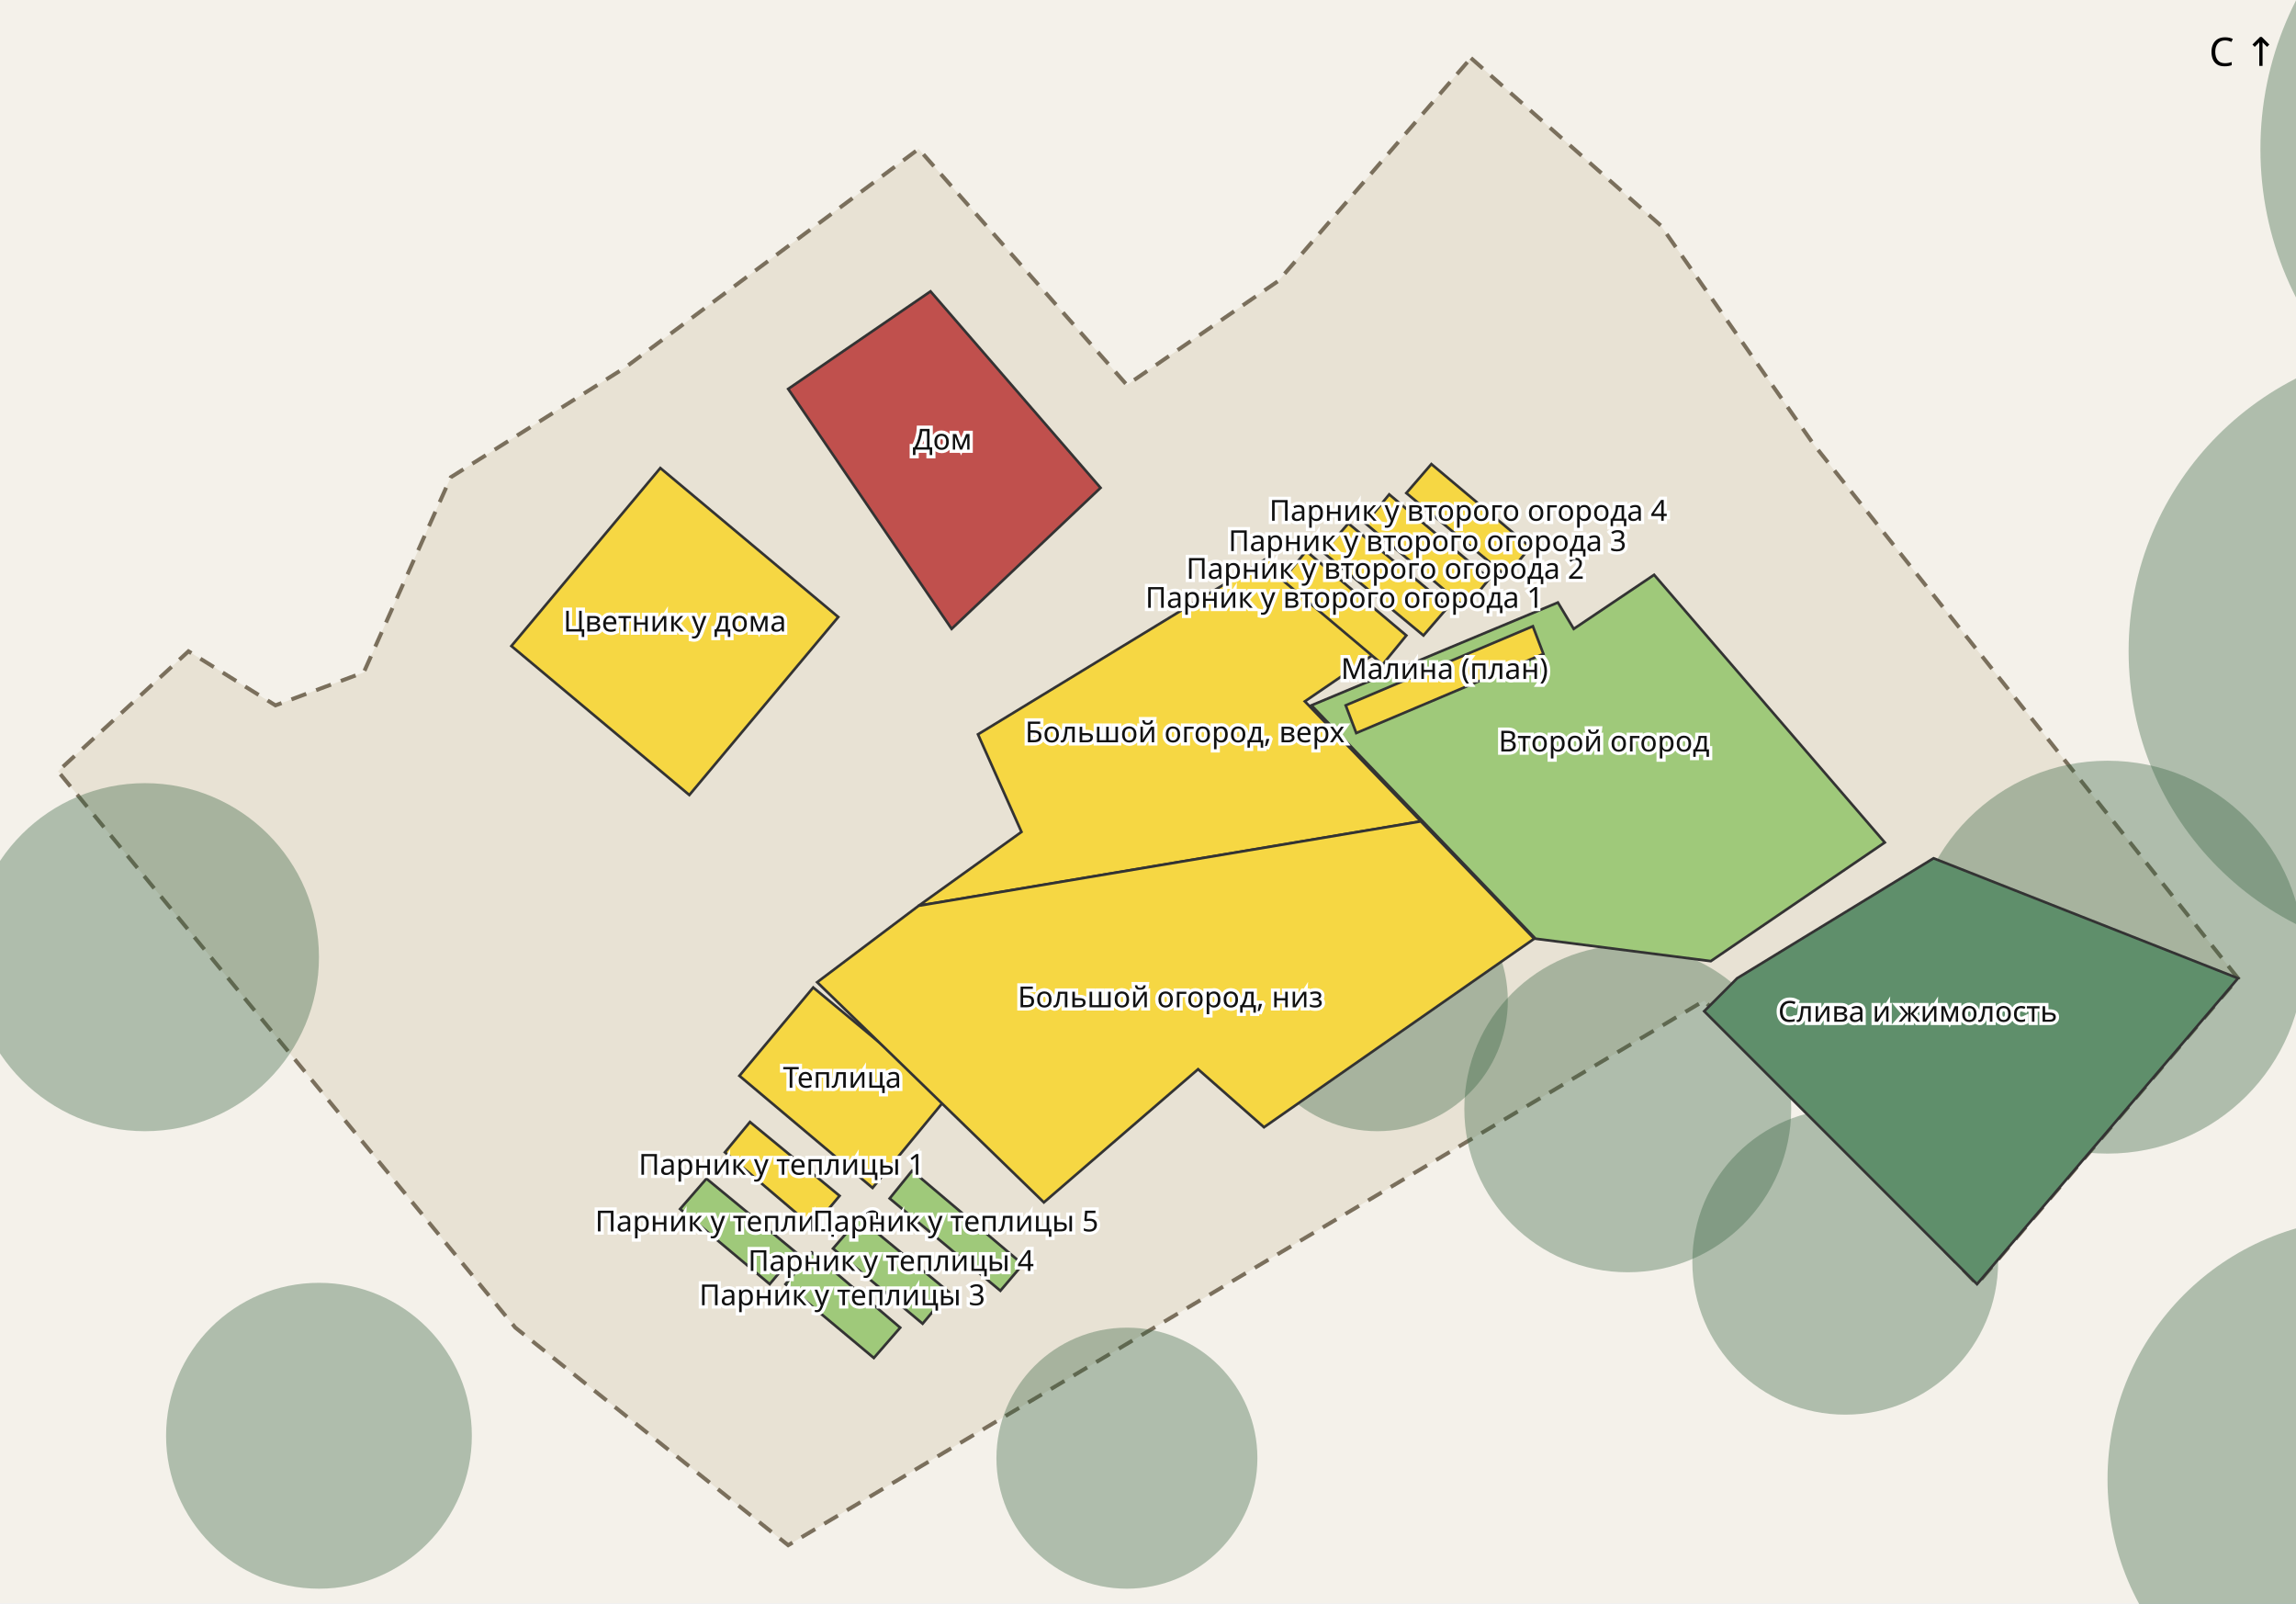
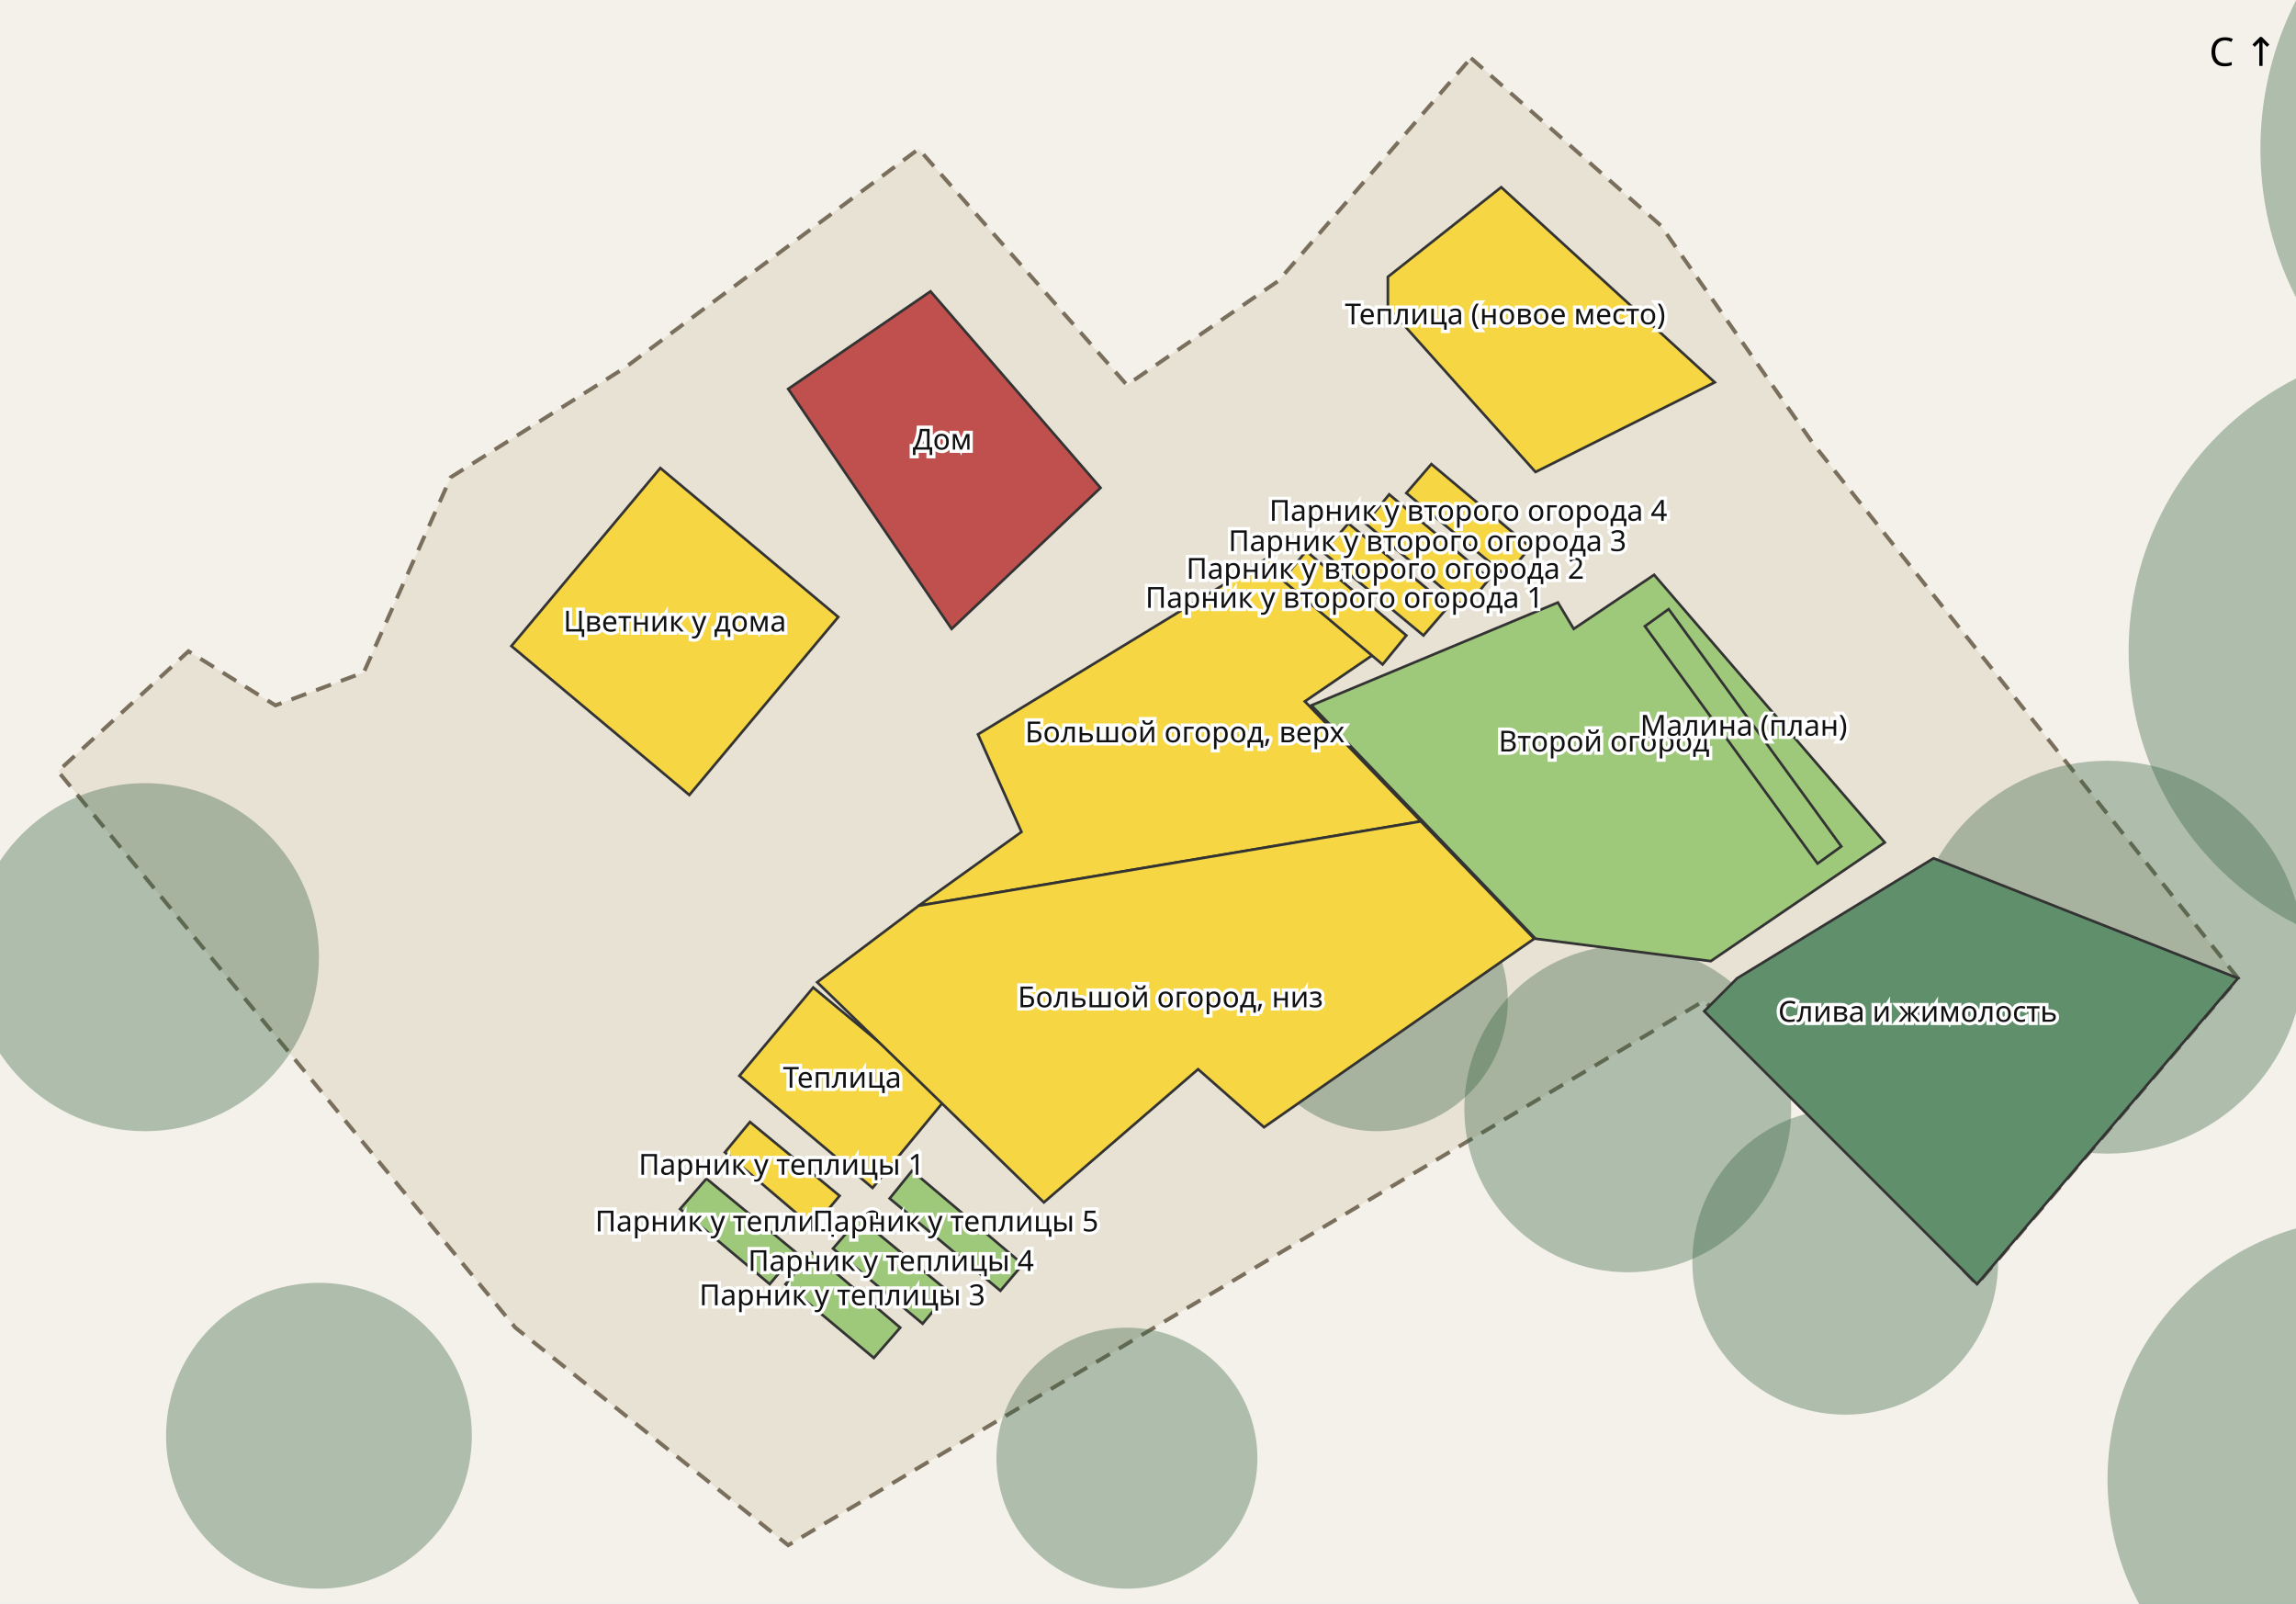
<svg xmlns="http://www.w3.org/2000/svg" viewBox="0 0 1742 1216" font-family="sans-serif">
  <rect width="1742" height="1216" fill="#f4f1ea" />
  <polygon points="1116,44 1260,171 1376,337 1698,742 1500,974 1293,759 598,1172 391,1007 44,585 143,494 209,535 276,510 342,362 474,279 697,113 855,292 970,213" fill="#e8e2d4" stroke="#7a6f5c" stroke-width="3" stroke-dasharray="12 8" />
  <circle cx="1045" cy="759" r="99" fill="#2f5d3a" opacity="0.35" />
  <circle cx="1235" cy="841" r="124" fill="#2f5d3a" opacity="0.35" />
  <circle cx="1400" cy="957" r="116" fill="#2f5d3a" opacity="0.35" />
  <circle cx="1599" cy="726" r="149" fill="#2f5d3a" opacity="0.35" />
  <circle cx="1847" cy="494" r="232" fill="#2f5d3a" opacity="0.35" />
  <circle cx="2046" cy="858" r="265" fill="#2f5d3a" opacity="0.35" />
  <circle cx="1797" cy="1122" r="198" fill="#2f5d3a" opacity="0.35" />
  <circle cx="855" cy="1106" r="99" fill="#2f5d3a" opacity="0.35" />
  <circle cx="1963" cy="113" r="248" fill="#2f5d3a" opacity="0.35" />
  <circle cx="110" cy="726" r="132" fill="#2f5d3a" opacity="0.35" />
  <circle cx="242" cy="1089" r="116" fill="#2f5d3a" opacity="0.35" />
  <polygon points="598,295 706,221 835,370 722,477" fill="#c0504d" stroke="#333" stroke-width="2" />
  <polygon points="636,468 501,355 388,490 523,603" fill="#f6d743" stroke="#333" stroke-width="2" />
  <polygon points="662,901 718,833 617,749 561,816" fill="#f6d743" stroke="#333" stroke-width="2" />
  <polygon points="617,931 637,907 569,851 550,874" fill="#f6d743" stroke="#333" stroke-width="2" />
  <polygon points="584,974 604,950 536,894 516,917" fill="#9fc97a" stroke="#333" stroke-width="2" />
  <polygon points="663,1030 683,1007 616,950 596,974" fill="#9fc97a" stroke="#333" stroke-width="2" />
  <polygon points="700,1004 720,980 652,924 632,947" fill="#9fc97a" stroke="#333" stroke-width="2" />
  <polygon points="759,979 776,959 692,888 675,909" fill="#9fc97a" stroke="#333" stroke-width="2" />
  <polygon points="742,557 962,423 1050,491 990,532 1078,623 697,687 775,631" fill="#f6d743" stroke="#333" stroke-width="2" />
  <polygon points="697,687 1078,623 1164,712 959,855 909,811 792,912 620,745" fill="#f6d743" stroke="#333" stroke-width="2" />
  <polygon points="995,535 1182,457 1194,477 1255,436 1430,639 1298,729 1165,712" fill="#9fc97a" stroke="#333" stroke-width="2" />
  <polygon points="1049,504 1067,482 991,418 973,440" fill="#f6d743" stroke="#333" stroke-width="2" />
  <polygon points="1080,482 1099,460 1023,397 1004,419" fill="#f6d743" stroke="#333" stroke-width="2" />
  <polygon points="1112,461 1130,439 1054,375 1036,397" fill="#f6d743" stroke="#333" stroke-width="2" />
  <polygon points="1143,437 1161,415 1086,352 1067,374" fill="#f6d743" stroke="#333" stroke-width="2" />
-   <polygon points="1171,496 1163,475 1021,535 1029,556" fill="#f6d743" stroke="#333" stroke-width="2" />
+   <polygon points="1379,655 1397,642 1266,462 1248,475" fill="#9fc97a" stroke="#333" stroke-width="2" />
  <polygon points="1318,742 1467,651 1698,742 1500,974 1293,767" fill="#5f8f6b" stroke="#333" stroke-width="2" />
+   <polygon points="1053,210 1139,142 1301,290 1165,358 1053,233" fill="#f6d743" stroke="#333" stroke-width="2" />
  <text x="715" y="341" font-size="22" text-anchor="middle" fill="#111" stroke="#fff" stroke-width="5" paint-order="stroke">Дом</text>
  <text x="512" y="479" font-size="22" text-anchor="middle" fill="#111" stroke="#fff" stroke-width="5" paint-order="stroke">Цветник у дома</text>
  <text x="639" y="825" font-size="22" text-anchor="middle" fill="#111" stroke="#fff" stroke-width="5" paint-order="stroke">Теплица</text>
  <text x="593" y="891" font-size="22" text-anchor="middle" fill="#111" stroke="#fff" stroke-width="5" paint-order="stroke">Парник у теплицы 1</text>
  <text x="560" y="934" font-size="22" text-anchor="middle" fill="#111" stroke="#fff" stroke-width="5" paint-order="stroke">Парник у теплицы 2</text>
  <text x="639" y="990" font-size="22" text-anchor="middle" fill="#111" stroke="#fff" stroke-width="5" paint-order="stroke">Парник у теплицы 3</text>
  <text x="676" y="964" font-size="22" text-anchor="middle" fill="#111" stroke="#fff" stroke-width="5" paint-order="stroke">Парник у теплицы 4</text>
  <text x="725" y="934" font-size="22" text-anchor="middle" fill="#111" stroke="#fff" stroke-width="5" paint-order="stroke">Парник у теплицы 5</text>
  <text x="899" y="563" font-size="22" text-anchor="middle" fill="#111" stroke="#fff" stroke-width="5" paint-order="stroke">Большой огород, верх</text>
  <text x="888" y="764" font-size="22" text-anchor="middle" fill="#111" stroke="#fff" stroke-width="5" paint-order="stroke">Большой огород, низ</text>
  <text x="1217" y="570" font-size="22" text-anchor="middle" fill="#111" stroke="#fff" stroke-width="5" paint-order="stroke">Второй огород</text>
  <text x="1020" y="461" font-size="22" text-anchor="middle" fill="#111" stroke="#fff" stroke-width="5" paint-order="stroke">Парник у второго огорода 1</text>
  <text x="1051" y="439" font-size="22" text-anchor="middle" fill="#111" stroke="#fff" stroke-width="5" paint-order="stroke">Парник у второго огорода 2</text>
  <text x="1083" y="418" font-size="22" text-anchor="middle" fill="#111" stroke="#fff" stroke-width="5" paint-order="stroke">Парник у второго огорода 3</text>
  <text x="1114" y="395" font-size="22" text-anchor="middle" fill="#111" stroke="#fff" stroke-width="5" paint-order="stroke">Парник у второго огорода 4</text>
-   <text x="1096" y="515" font-size="22" text-anchor="middle" fill="#111" stroke="#fff" stroke-width="5" paint-order="stroke">Малина (план)</text>
+   <text x="1323" y="558" font-size="22" text-anchor="middle" fill="#111" stroke="#fff" stroke-width="5" paint-order="stroke">Малина (план)</text>
  <text x="1455" y="775" font-size="22" text-anchor="middle" fill="#111" stroke="#fff" stroke-width="5" paint-order="stroke">Слива и жимолость</text>
+   <text x="1142" y="246" font-size="22" text-anchor="middle" fill="#111" stroke="#fff" stroke-width="5" paint-order="stroke">Теплица (новое место)</text>
  <text x="1702" y="50" font-size="30" text-anchor="middle">С ↑</text>
</svg>
